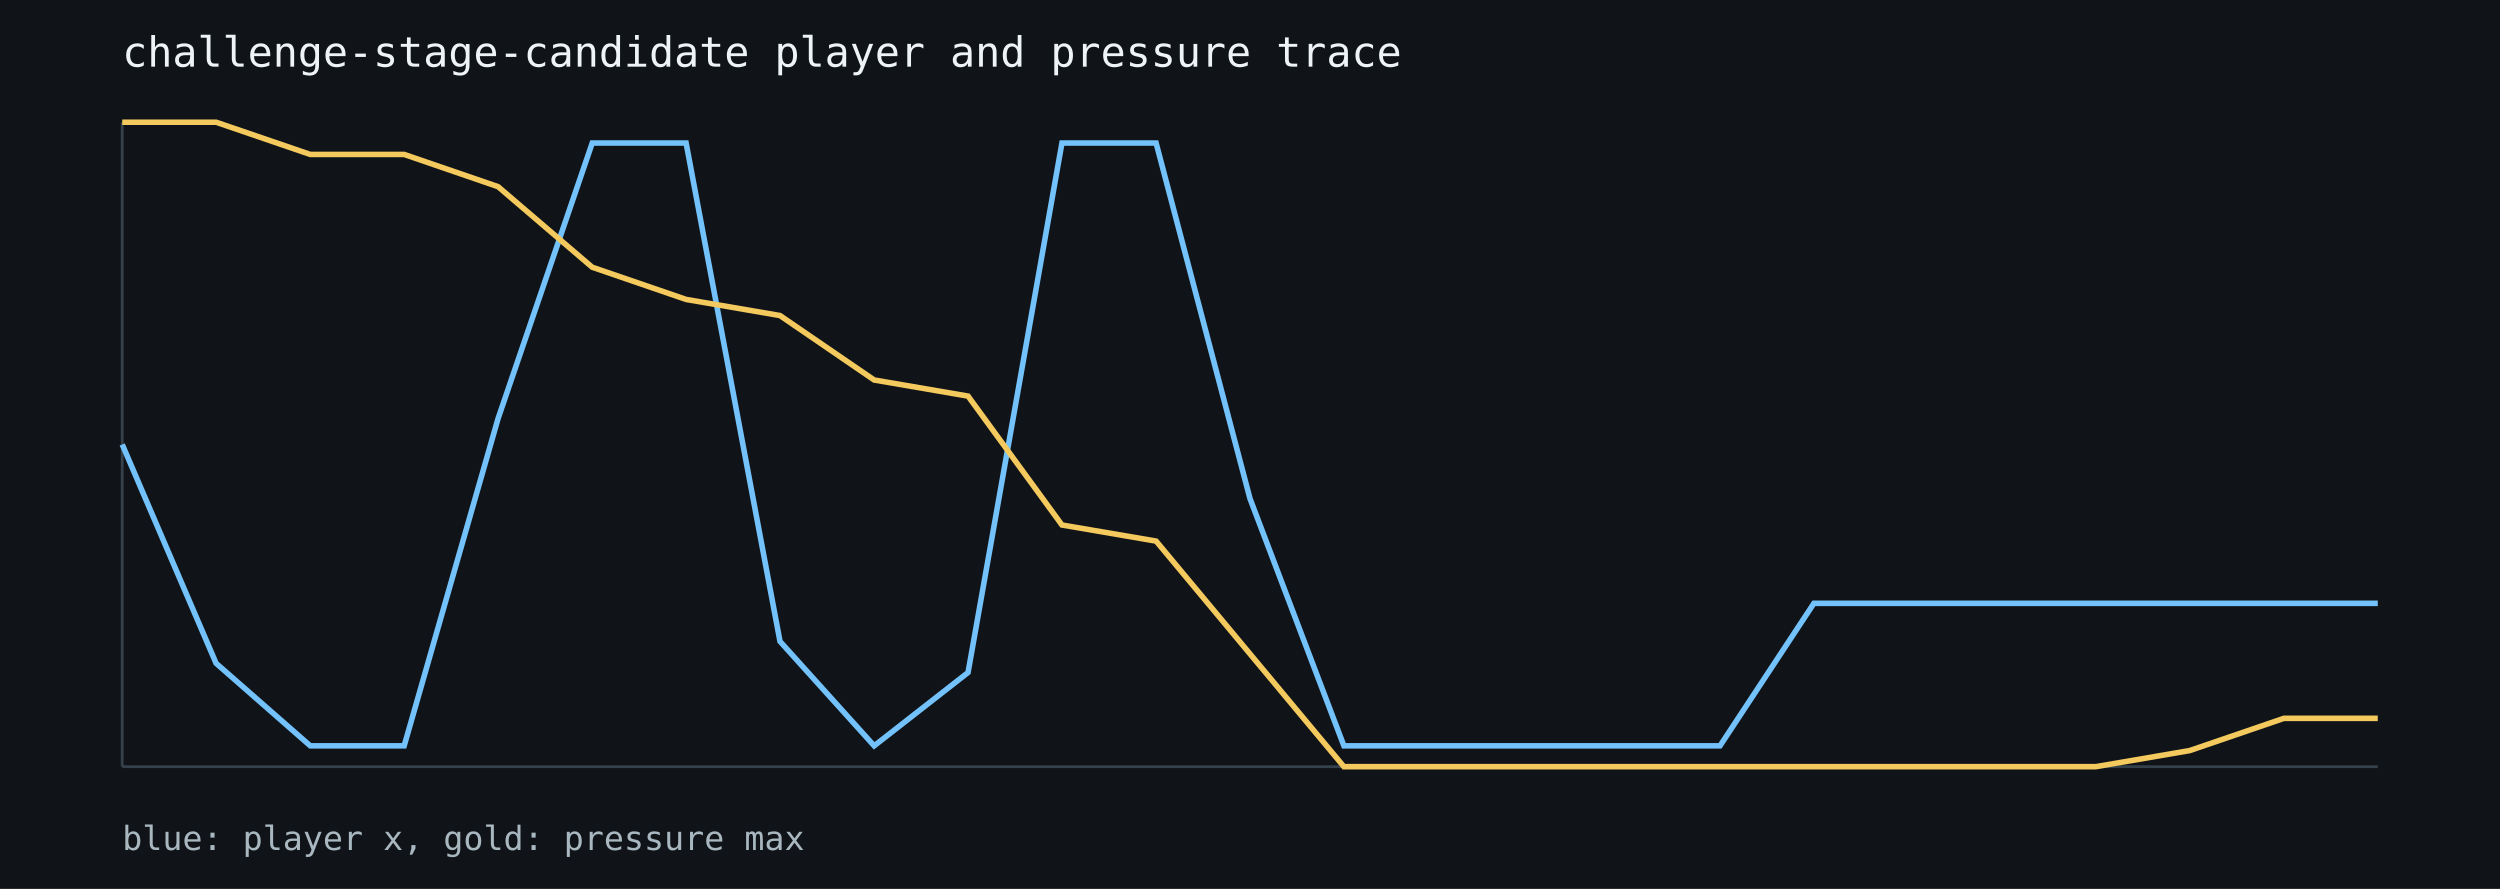
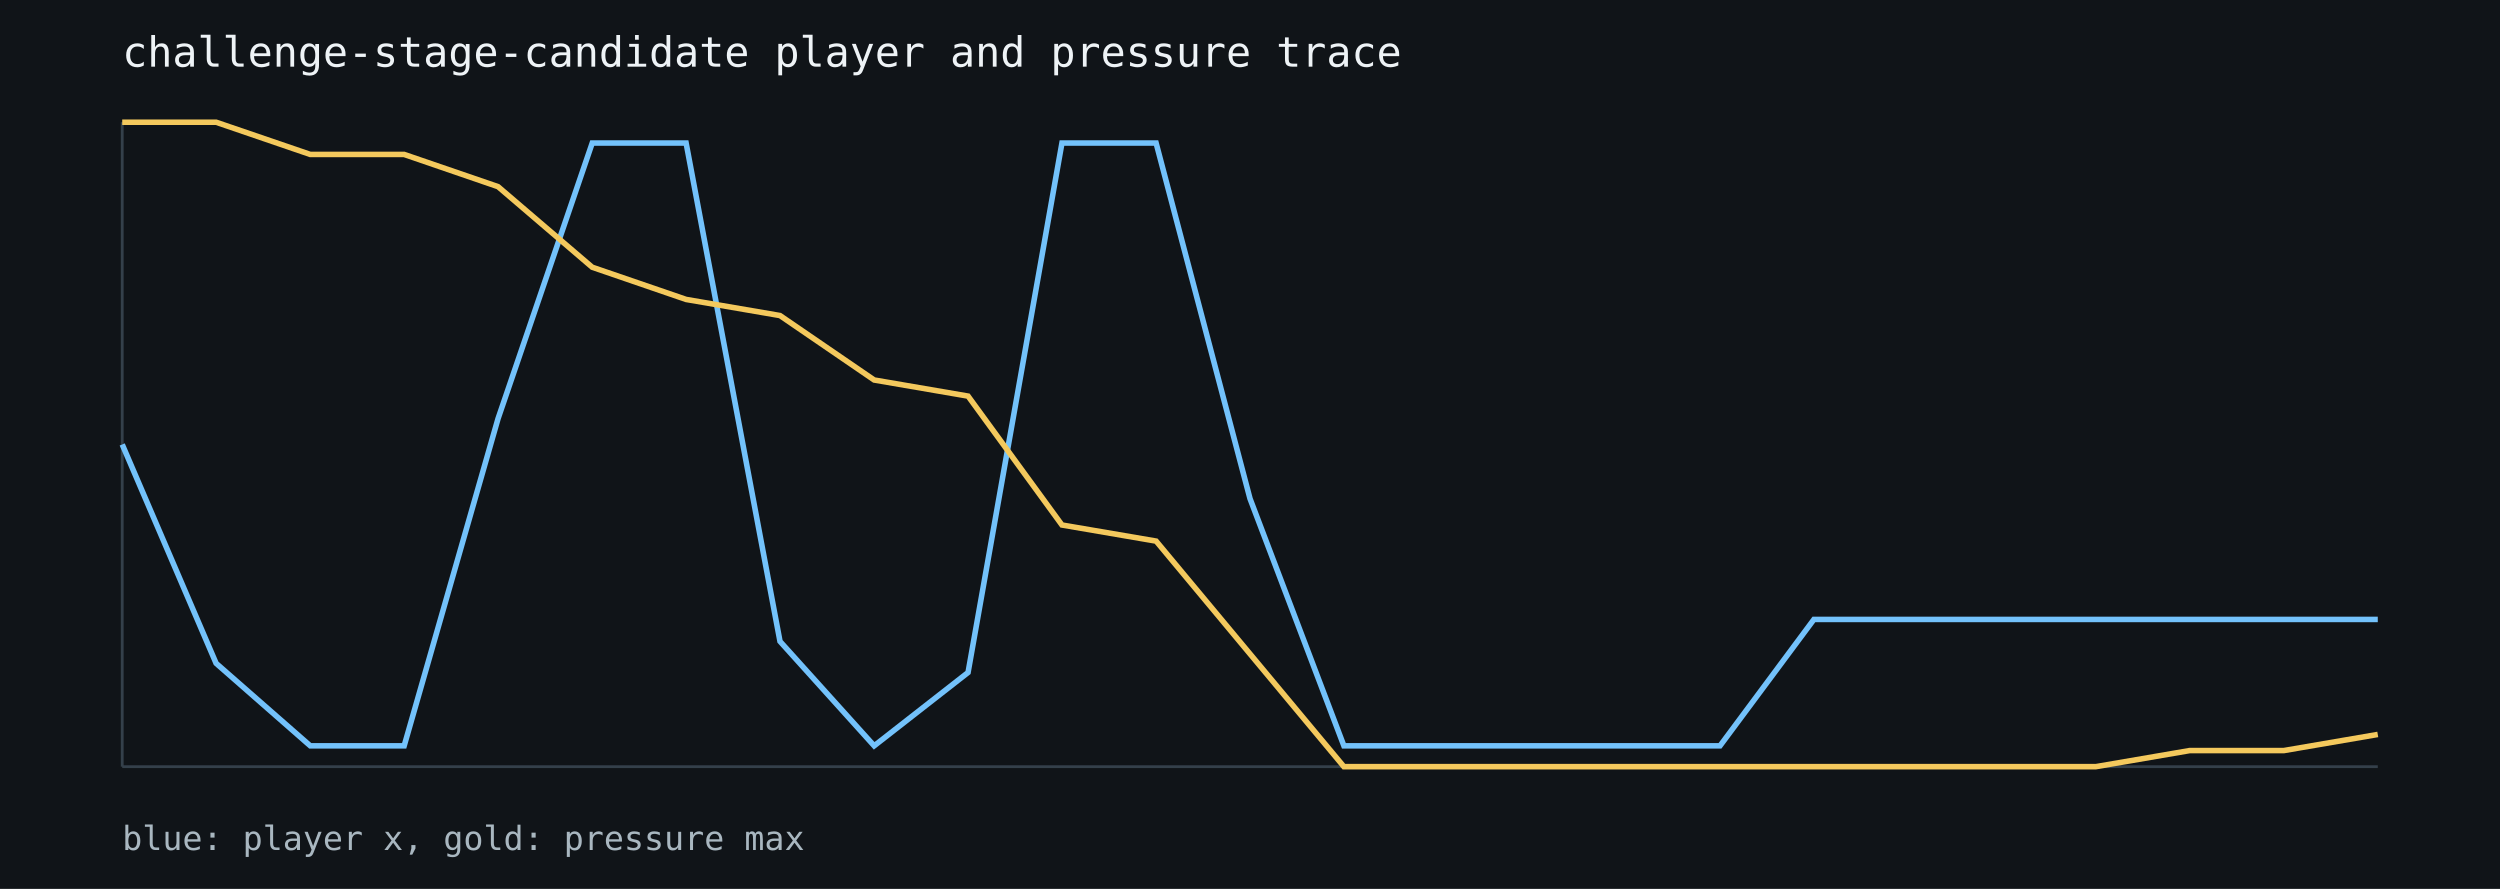
<svg xmlns="http://www.w3.org/2000/svg" width="900" height="320" viewBox="0 0 900 320">
  <rect width="100%" height="100%" fill="#101418" />
  <text x="44" y="24" fill="#eef3f6" font-family="monospace" font-size="15">challenge-stage-candidate player and pressure trace</text>
  <line x1="44" y1="276" x2="856" y2="276" stroke="#34404a" />
  <line x1="44" y1="44" x2="44" y2="276" stroke="#34404a" />
-   <path d="M44.0,160.0 L77.8,238.8 L111.7,268.5 L145.5,268.5 L179.3,150.7 L213.2,51.5 L247.0,51.5 L280.8,230.9 L314.7,268.5 L348.5,242.1 L382.3,51.5 L416.2,51.5 L450.0,179.5 L483.8,268.5 L517.7,268.5 L551.5,268.5 L585.3,268.5 L619.2,268.5 L653.0,217.2 L686.8,217.2 L720.7,217.2 L754.5,217.2 L788.3,217.2 L822.2,217.2 L856.0,217.2" fill="none" stroke="#73c2fb" stroke-width="2" />
-   <path d="M44.0,44.0 L77.8,44.0 L111.7,55.6 L145.5,55.6 L179.3,67.2 L213.2,96.2 L247.0,107.8 L280.8,113.6 L314.7,136.8 L348.5,142.6 L382.3,189.0 L416.2,194.8 L450.0,235.4 L483.8,276.0 L517.7,276.0 L551.5,276.0 L585.3,276.0 L619.2,276.0 L653.0,276.0 L686.8,276.0 L720.7,276.0 L754.5,276.0 L788.3,270.2 L822.2,258.6 L856.0,258.6" fill="none" stroke="#f4c95d" stroke-width="2" />
+   <path d="M44.0,160.0 L77.8,238.8 L111.7,268.5 L145.5,268.5 L179.3,150.7 L213.2,51.5 L247.0,51.5 L280.8,230.9 L314.7,268.5 L348.5,242.1 L382.3,51.5 L416.2,51.5 L450.0,179.5 L483.8,268.5 L517.7,268.5 L551.5,268.5 L585.3,268.5 L619.2,268.5 L653.0,223.0 L686.8,223.0 L720.7,223.0 L754.5,223.0 L788.3,223.0 L822.2,223.0 L856.0,223.0" fill="none" stroke="#73c2fb" stroke-width="2" />
+   <path d="M44.0,44.0 L77.8,44.0 L111.7,55.6 L145.5,55.6 L179.3,67.2 L213.2,96.2 L247.0,107.8 L280.8,113.6 L314.7,136.8 L348.5,142.6 L382.3,189.0 L416.2,194.8 L450.0,235.4 L483.8,276.0 L517.7,276.0 L551.5,276.0 L585.3,276.0 L619.2,276.0 L653.0,276.0 L686.8,276.0 L720.7,276.0 L754.5,276.0 L788.3,270.2 L822.2,270.2 L856.0,264.4" fill="none" stroke="#f4c95d" stroke-width="2" />
  <text x="44" y="306" fill="#a9b7c0" font-family="monospace" font-size="12">blue: player x, gold: pressure max</text>
</svg>
